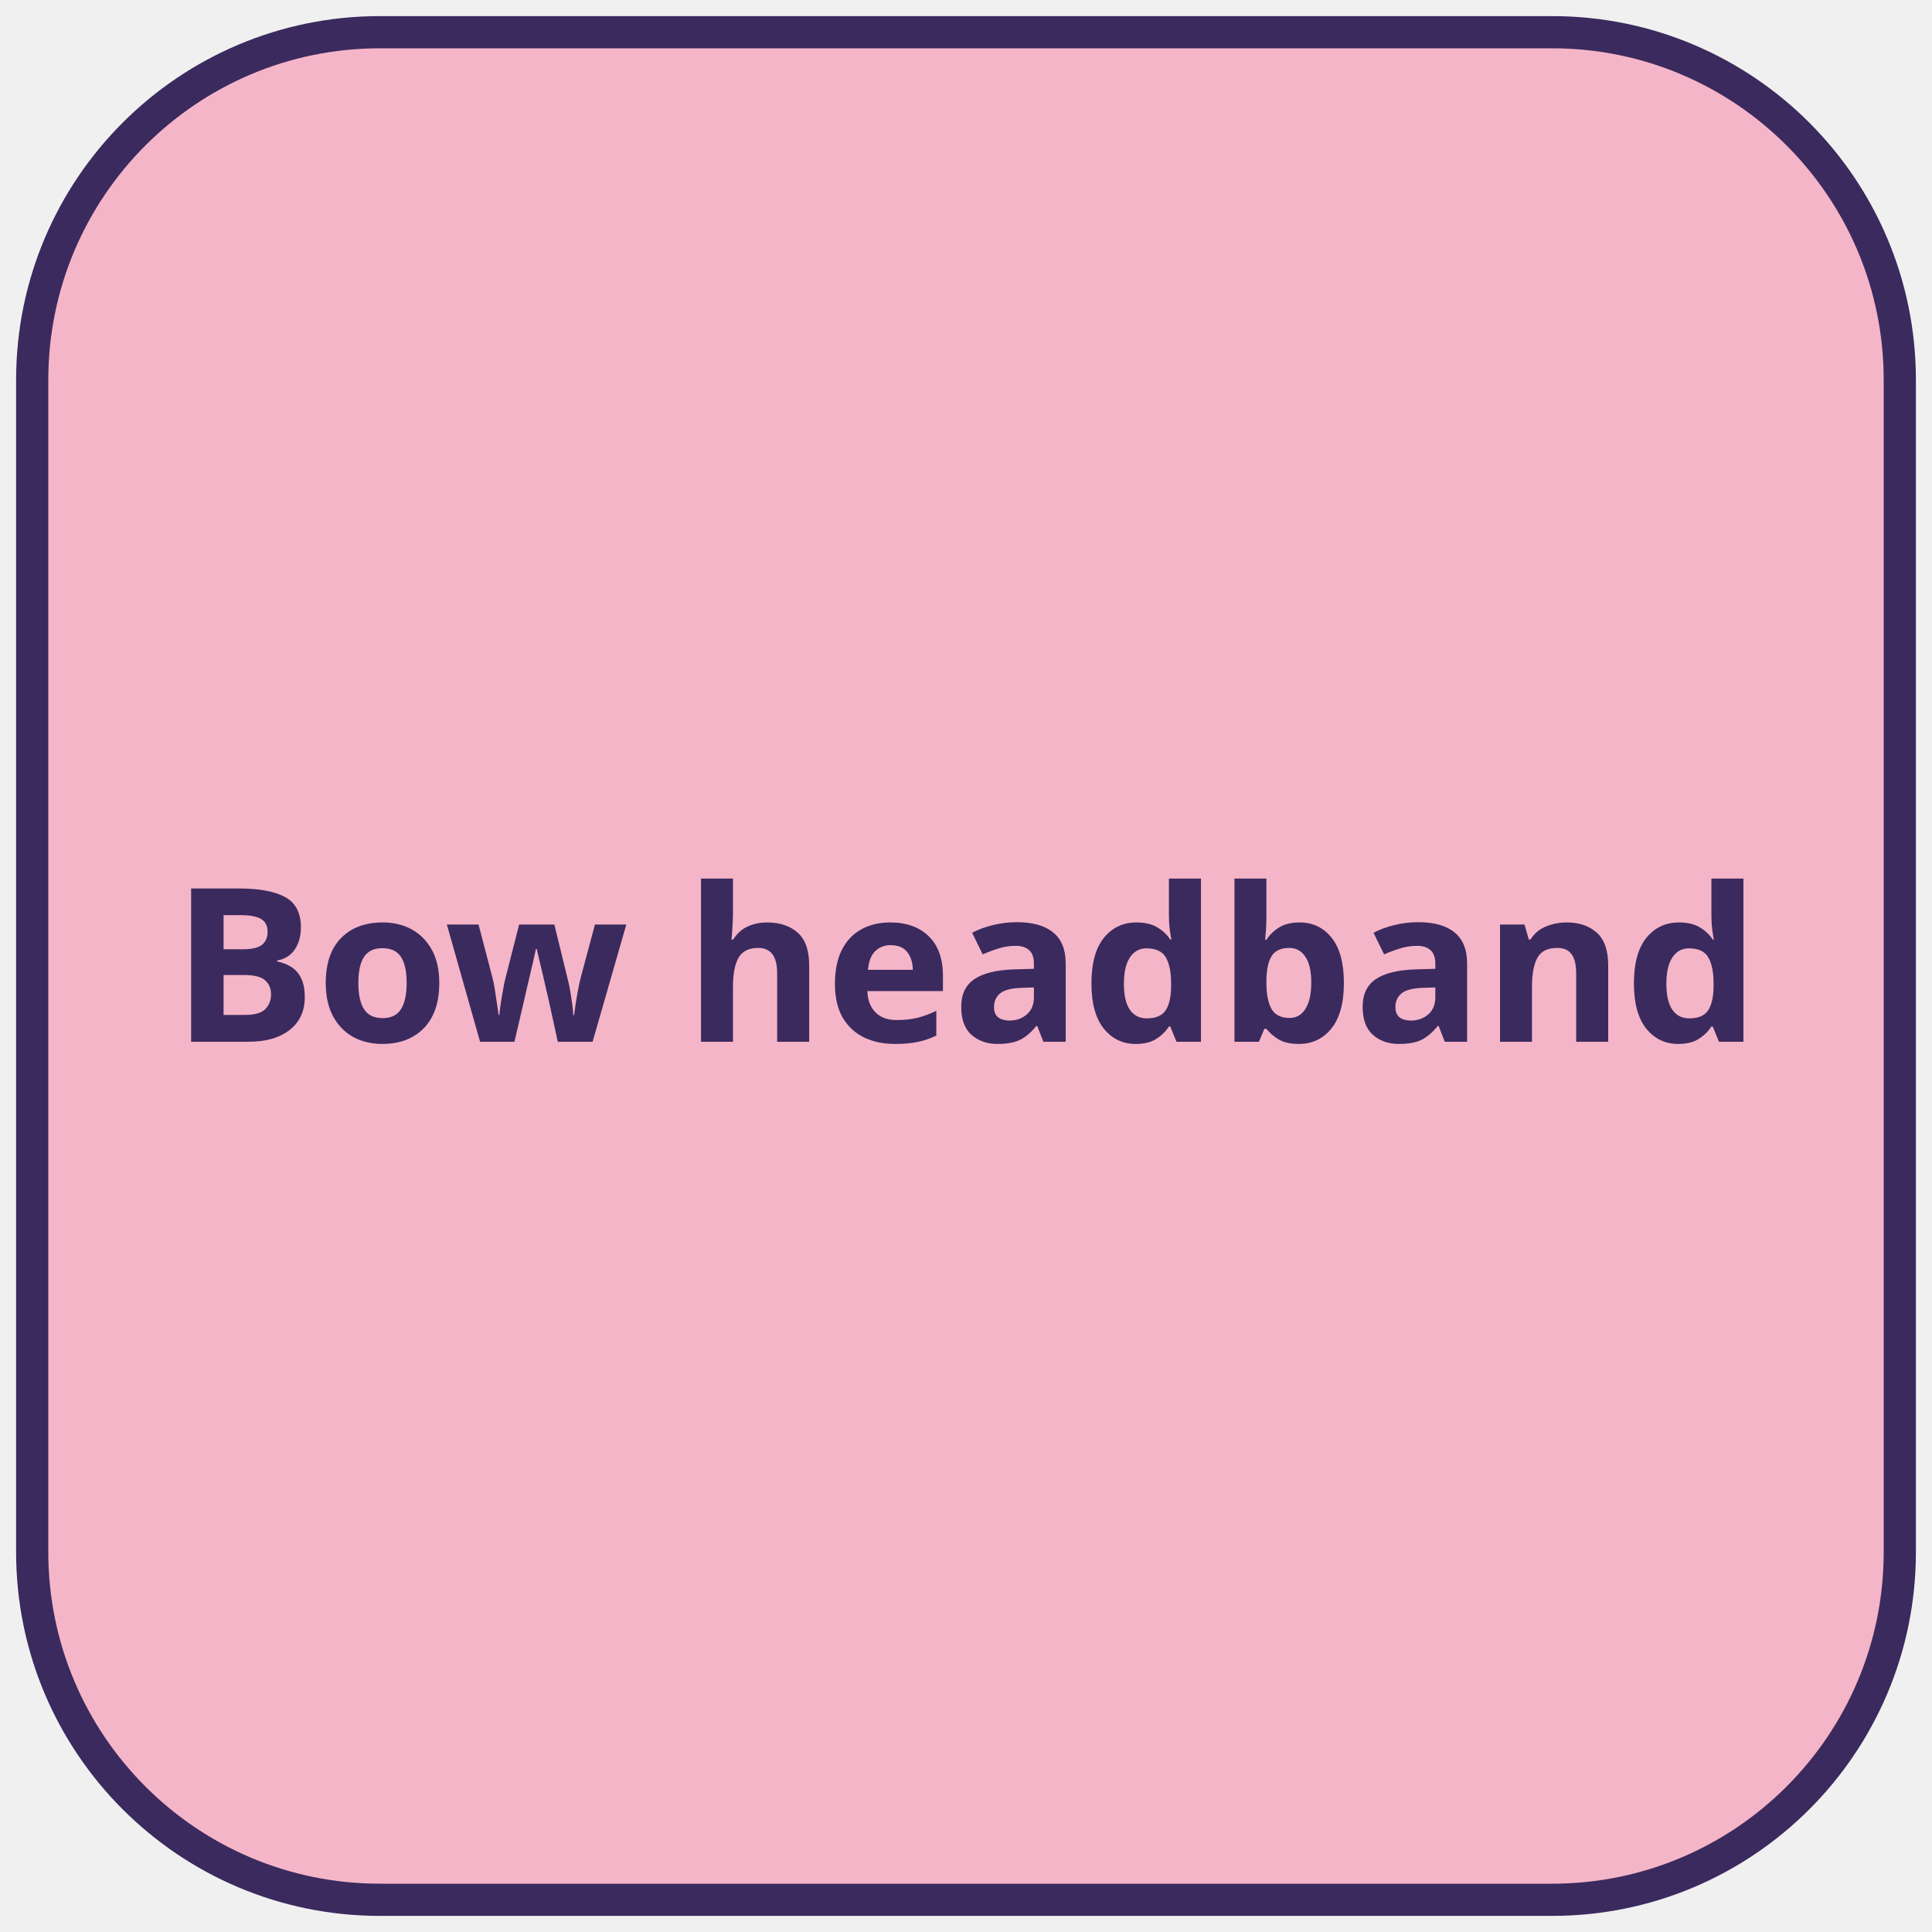
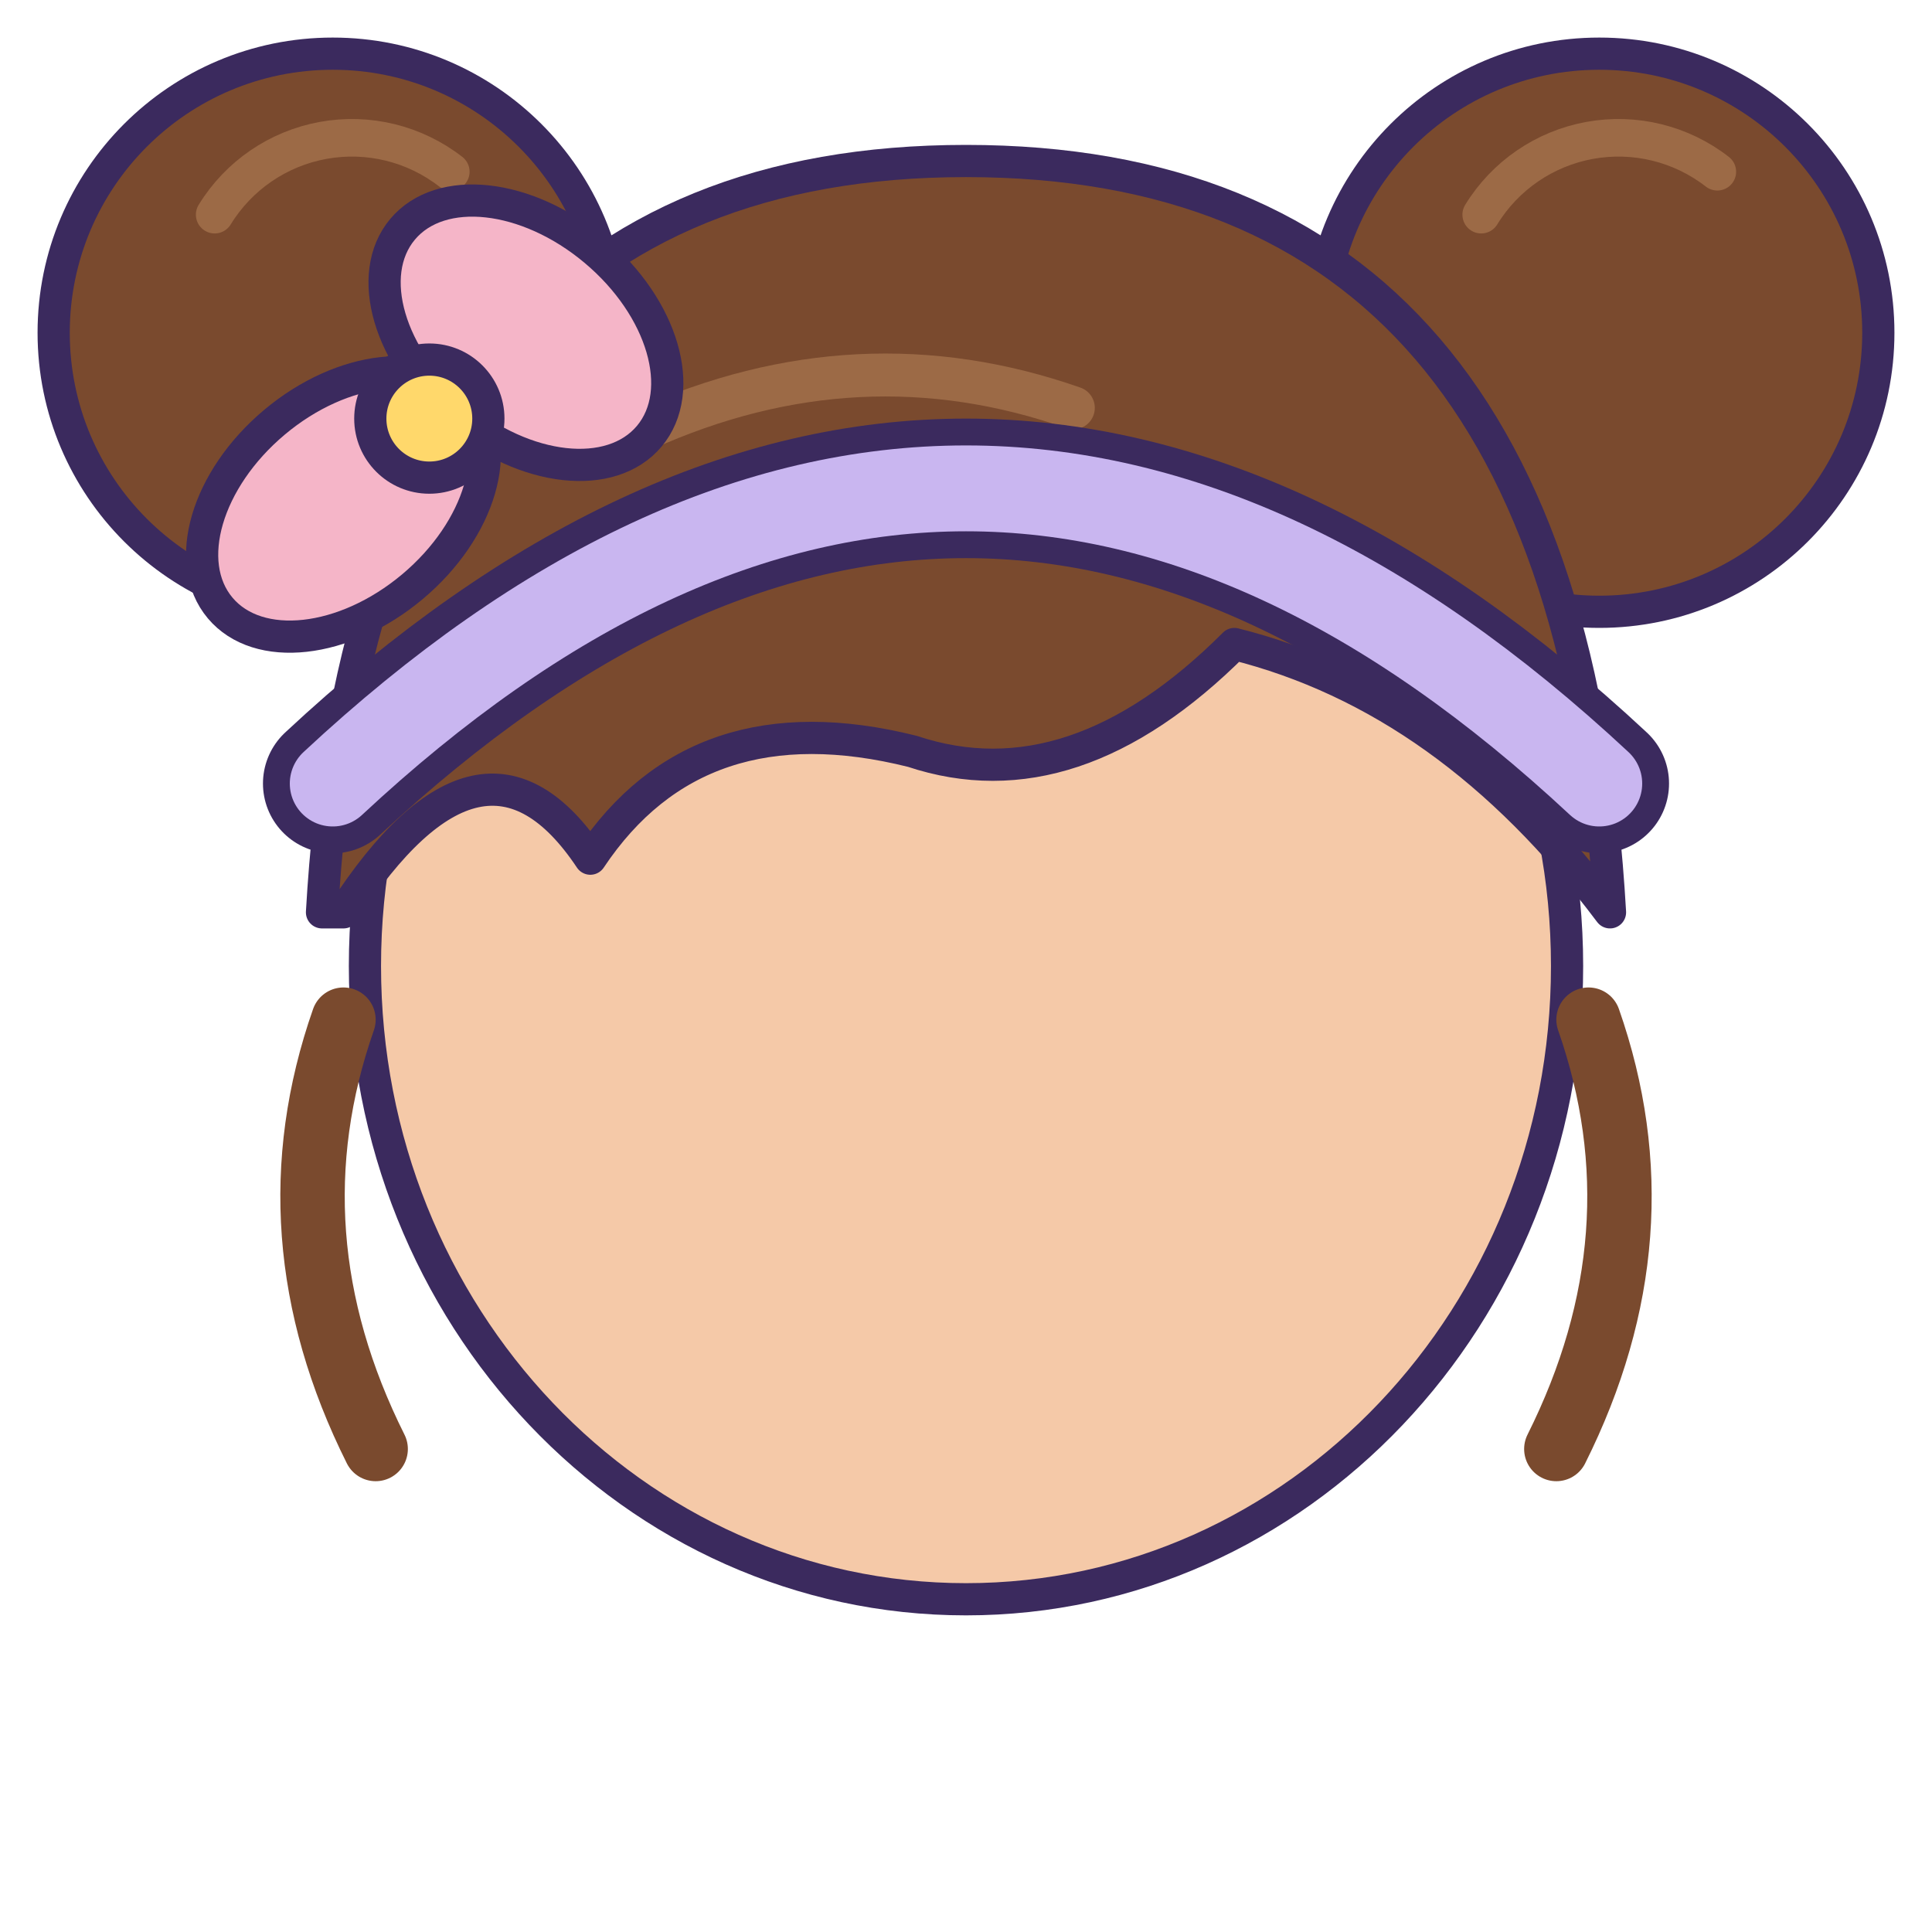
- <svg xmlns="http://www.w3.org/2000/svg" viewBox="0 0 360 360" width="360" height="360" role="img" aria-label="Bow headband (placeholder)">
-   <rect x="6" y="6" width="348" height="348" rx="64.8" fill="#F5B5C8" stroke="#3B2A5E" stroke-width="6" />
-   <text x="180" y="180.0" font-family="system-ui, sans-serif" font-size="40.0" font-weight="700" fill="#3B2A5E" text-anchor="middle" dominant-baseline="middle">Bow headband</text>
+ <svg xmlns="http://www.w3.org/2000/svg" viewBox="120 20 360 360" width="360" height="360" role="img" aria-label="Bow headband">
+   <rect x="120" y="20" width="360" height="360" fill="#FFFFFF" />
+   <ellipse cx="300" cy="200" rx="112" ry="118" fill="#F5C9A8" stroke="#3B2A5E" stroke-width="6" stroke-linejoin="round" stroke-linecap="round" />
+   <circle cx="182" cy="82" r="52" fill="#7A4A2E" stroke="#3B2A5E" stroke-width="6" stroke-linejoin="round" stroke-linecap="round" />
+   <circle cx="418" cy="82" r="52" fill="#7A4A2E" stroke="#3B2A5E" stroke-width="6" stroke-linejoin="round" stroke-linecap="round" />
+   <path d="M160 60 a 30 30 0 0 1 44 -8" stroke="#9C6A46" stroke-width="7" fill="none" stroke-linecap="round" />
+   <path d="M396 60 a 30 30 0 0 1 44 -8" stroke="#9C6A46" stroke-width="7" fill="none" stroke-linecap="round" />
+   <path d="M180 190 q 8 -140 120 -140 q 112 0 120 140 q -30 -40 -70 -50 q -30 30 -60 20 q -40 -10 -60 20 q -20 -30 -46 10 z" fill="#7A4A2E" stroke="#3B2A5E" stroke-width="6" stroke-linejoin="round" stroke-linecap="round" />
+   <path d="M240 100 q 40 -18 80 -4" stroke="#9C6A46" stroke-width="8" stroke-linecap="round" fill="none" />
+   <path d="M184 210 q -14 40 6 80" stroke="#7A4A2E" stroke-width="12" stroke-linecap="round" fill="none" />
+   <path d="M416 210 q 14 40 -6 80" stroke="#7A4A2E" stroke-width="12" stroke-linecap="round" fill="none" />
+   <path d="M182 166 q 118 -110 236 0" fill="none" stroke="#3B2A5E" stroke-width="26" stroke-linecap="round" />
+   <path d="M182 166 q 118 -110 236 0" fill="none" stroke="#C9B6F0" stroke-width="16" stroke-linecap="round" />
+   <ellipse cx="184" cy="114" rx="30" ry="20" fill="#F5B5C8" stroke="#3B2A5E" stroke-width="6" stroke-linejoin="round" stroke-linecap="round" transform="rotate(-40 184 114)" />
+   <ellipse cx="218" cy="82" rx="30" ry="20" fill="#F5B5C8" stroke="#3B2A5E" stroke-width="6" stroke-linejoin="round" stroke-linecap="round" transform="rotate(40 218 82)" />
+   <circle cx="200" cy="98" r="11" fill="#FFD86B" stroke="#3B2A5E" stroke-width="6" stroke-linejoin="round" stroke-linecap="round" />
</svg>
